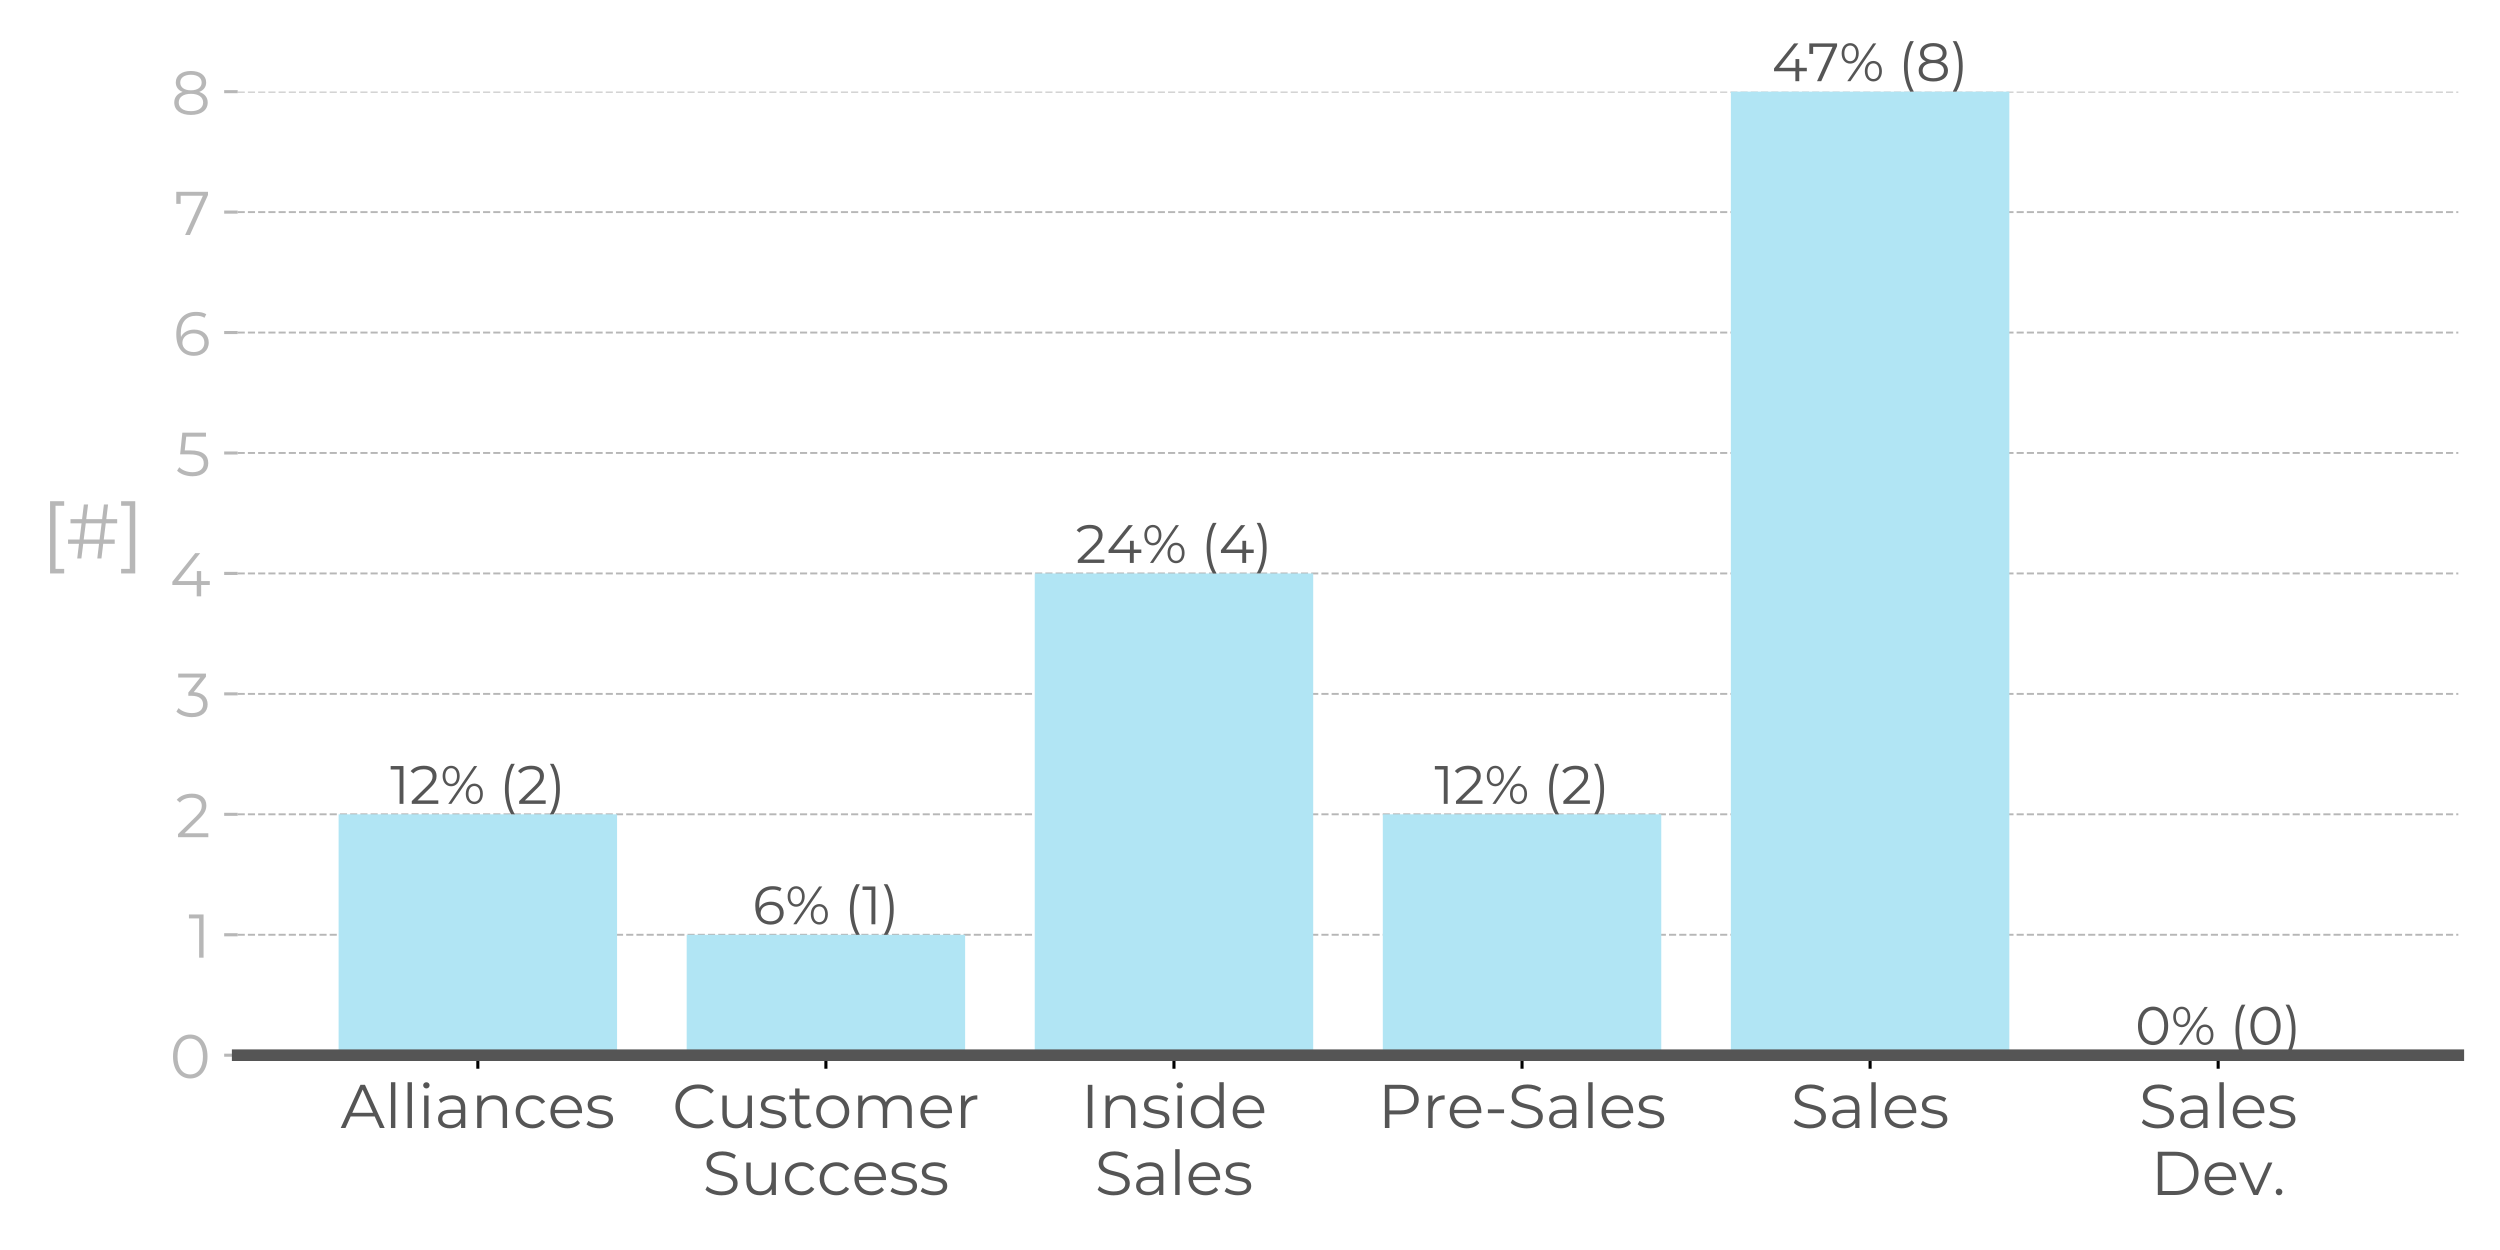
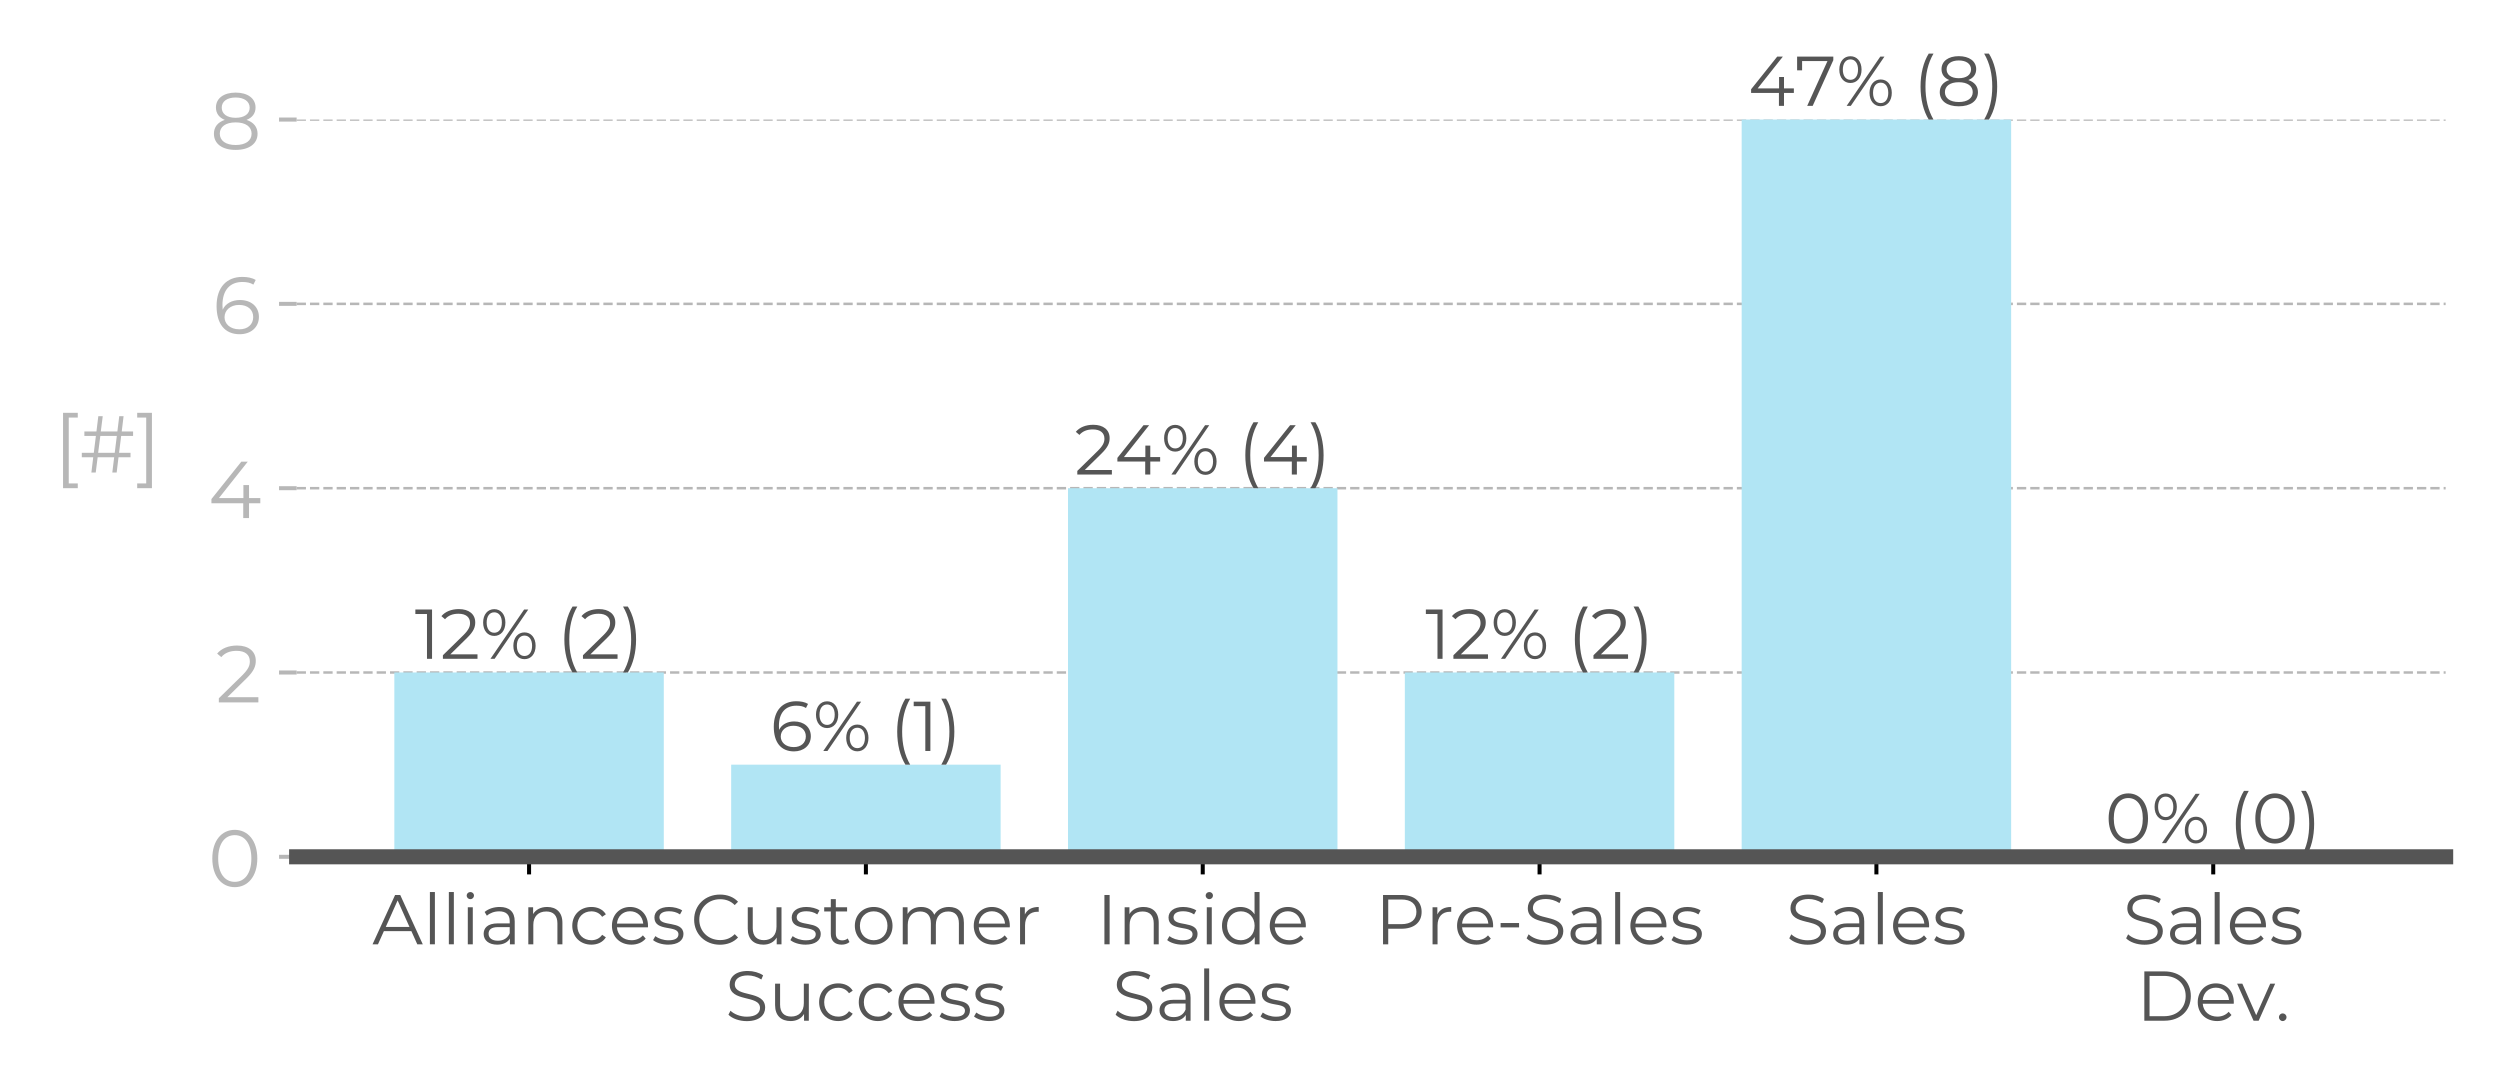
- <svg xmlns="http://www.w3.org/2000/svg" xmlns:xlink="http://www.w3.org/1999/xlink" width="648pt" height="324pt" viewBox="0 0 648 324" version="1.1">
+ <svg xmlns="http://www.w3.org/2000/svg" xmlns:xlink="http://www.w3.org/1999/xlink" width="496.8pt" height="216pt" viewBox="0 0 496.8 216" version="1.1">
  <defs>
    <style type="text/css">*{stroke-linejoin: round; stroke-linecap: butt}</style>
  </defs>
  <g id="figure_1">
    <g id="patch_1">
-       <path d="M 0 324  L 648 324  L 648 0  L 0 0  L 0 324  z " style="fill: none" />
+       <path d="M 0 216  L 496.8 216  L 496.8 0  L 0 0  L 0 216  z " style="fill: none" />
    </g>
    <g id="axes_1">
      <g id="patch_2">
-         <path d="M 61.605 273.512  L 637.2 273.512  L 637.2 23.76  L 61.605 23.76  L 61.605 273.512  z " style="fill: none" />
+         <path d="M 58.95 170.264  L 486 170.264  L 486 23.76  L 58.95 23.76  L 58.95 170.264  z " style="fill: none" />
      </g>
      <g id="matplotlib.axis_1">
        <g id="xtick_1">
          <g id="line2d_1">
            <defs>
-               <path id="mf5870375db" d="M 0 0  L 0 3.5  " style="stroke: #000000; stroke-width: 0.8" />
+               <path id="m6ed29ddaf6" d="M 0 0  L 0 3.5  " style="stroke: #000000; stroke-width: 0.8" />
            </defs>
            <g>
-               <use xlink:href="#mf5870375db" x="123.856" y="273.512" style="stroke: #000000; stroke-width: 0.8" />
+               <use xlink:href="#m6ed29ddaf6" x="105.136" y="170.264" style="stroke: #000000; stroke-width: 0.8" />
            </g>
          </g>
          <g id="text_1">
-             <g style="fill: #555555" transform="translate(88.27712 292.3845)scale(0.16 -0.16)">
+             <g style="fill: #555555" transform="translate(74.00425 187.6524)scale(0.14 -0.14)">
              <defs>
                <path id="Montserrat-Regular-41" d="M 4077 0  L 4576 0  L 2528 4480  L 2061 4480  L 13 0  L 506 0  L 1043 1197  L 3539 1197  L 4077 0  z M 1216 1581  L 2291 3987  L 3366 1581  L 1216 1581  z " transform="scale(0.015625)" />
                <path id="Montserrat-Regular-6c" d="M 634 0  L 1088 0  L 1088 4749  L 634 4749  L 634 0  z " transform="scale(0.015625)" />
                <path id="Montserrat-Regular-69" d="M 864 4102  C 1056 4102 1197 4250 1197 4435  C 1197 4608 1050 4749 864 4749  C 678 4749 531 4602 531 4429  C 531 4250 678 4102 864 4102  z M 634 0  L 1088 0  L 1088 3366  L 634 3366  L 634 0  z " transform="scale(0.015625)" />
                <path id="Montserrat-Regular-61" d="M 1811 3392  C 1280 3392 781 3226 442 2938  L 646 2598  C 922 2842 1331 2995 1766 2995  C 2394 2995 2720 2682 2720 2106  L 2720 1901  L 1651 1901  C 685 1901 352 1466 352 947  C 352 365 819 -32 1581 -32  C 2138 -32 2534 179 2739 525  L 2739 0  L 3174 0  L 3174 2086  C 3174 2957 2682 3392 1811 3392  z M 1651 326  C 1114 326 800 570 800 960  C 800 1306 1011 1562 1664 1562  L 2720 1562  L 2720 1011  C 2541 570 2163 326 1651 326  z " transform="scale(0.015625)" />
                <path id="Montserrat-Regular-6e" d="M 2349 3392  C 1766 3392 1312 3155 1069 2746  L 1069 3366  L 634 3366  L 634 0  L 1088 0  L 1088 1766  C 1088 2534 1542 2982 2266 2982  C 2906 2982 3277 2618 3277 1907  L 3277 0  L 3731 0  L 3731 1952  C 3731 2918 3168 3392 2349 3392  z " transform="scale(0.015625)" />
                <path id="Montserrat-Regular-63" d="M 2029 -32  C 2598 -32 3078 198 3347 634  L 3008 864  C 2778 525 2419 371 2029 371  C 1293 371 755 890 755 1683  C 755 2470 1293 2995 2029 2995  C 2419 2995 2778 2835 3008 2496  L 3347 2726  C 3078 3168 2598 3392 2029 3392  C 1024 3392 294 2688 294 1683  C 294 678 1024 -32 2029 -32  z " transform="scale(0.015625)" />
                <path id="Montserrat-Regular-65" d="M 3571 1683  C 3571 2694 2886 3392 1939 3392  C 992 3392 294 2682 294 1683  C 294 685 1011 -32 2061 -32  C 2592 -32 3059 160 3360 518  L 3104 813  C 2848 518 2483 371 2074 371  C 1338 371 800 838 749 1542  L 3565 1542  C 3565 1594 3571 1645 3571 1683  z M 1939 3002  C 2598 3002 3078 2541 3136 1882  L 749 1882  C 806 2541 1286 3002 1939 3002  z " transform="scale(0.015625)" />
                <path id="Montserrat-Regular-73" d="M 1536 -32  C 2413 -32 2925 346 2925 928  C 2925 2221 742 1536 742 2445  C 742 2765 1011 3002 1619 3002  C 1965 3002 2317 2918 2611 2714  L 2810 3078  C 2528 3270 2054 3392 1619 3392  C 762 3392 288 2982 288 2432  C 288 1101 2470 1792 2470 915  C 2470 582 2208 365 1568 365  C 1094 365 640 531 371 742  L 166 384  C 442 147 979 -32 1536 -32  z " transform="scale(0.015625)" />
              </defs>
              <use xlink:href="#Montserrat-Regular-41" />
              <use xlink:href="#Montserrat-Regular-6c" x="71.7" />
              <use xlink:href="#Montserrat-Regular-6c" x="98.6" />
              <use xlink:href="#Montserrat-Regular-69" x="125.5" />
              <use xlink:href="#Montserrat-Regular-61" x="152.4" />
              <use xlink:href="#Montserrat-Regular-6e" x="211.4" />
              <use xlink:href="#Montserrat-Regular-63" x="279.1" />
              <use xlink:href="#Montserrat-Regular-65" x="335.4" />
              <use xlink:href="#Montserrat-Regular-73" x="395.8" />
            </g>
          </g>
        </g>
        <g id="xtick_2">
          <g id="line2d_2">
            <g>
-               <use xlink:href="#mf5870375db" x="214.075" y="273.512" style="stroke: #000000; stroke-width: 0.8" />
+               <use xlink:href="#m6ed29ddaf6" x="172.071" y="170.264" style="stroke: #000000; stroke-width: 0.8" />
            </g>
          </g>
          <g id="text_2">
-             <g style="fill: #555555" transform="translate(174.2345 292.3845)scale(0.16 -0.16)">
+             <g style="fill: #555555" transform="translate(137.2114 187.6524)scale(0.14 -0.14)">
              <defs>
                <path id="Montserrat-Regular-43" d="M 2675 -38  C 3334 -38 3923 186 4320 621  L 4019 922  C 3654 544 3206 384 2694 384  C 1613 384 800 1178 800 2240  C 800 3302 1613 4096 2694 4096  C 3206 4096 3654 3936 4019 3565  L 4320 3866  C 3923 4301 3334 4518 2682 4518  C 1331 4518 333 3552 333 2240  C 333 928 1331 -38 2675 -38  z " transform="scale(0.015625)" />
                <path id="Montserrat-Regular-75" d="M 3213 3366  L 3213 1600  C 3213 832 2771 378 2067 378  C 1427 378 1056 742 1056 1459  L 1056 3366  L 602 3366  L 602 1414  C 602 448 1165 -32 2022 -32  C 2560 -32 2995 205 3232 614  L 3232 0  L 3667 0  L 3667 3366  L 3213 3366  z " transform="scale(0.015625)" />
                <path id="Montserrat-Regular-74" d="M 2246 531  C 2118 416 1933 358 1747 358  C 1370 358 1165 576 1165 973  L 1165 2982  L 2189 2982  L 2189 3366  L 1165 3366  L 1165 4102  L 710 4102  L 710 3366  L 109 3366  L 109 2982  L 710 2982  L 710 947  C 710 326 1062 -32 1696 -32  C 1958 -32 2227 45 2406 205  L 2246 531  z " transform="scale(0.015625)" />
                <path id="Montserrat-Regular-6f" d="M 2010 -32  C 2995 -32 3718 685 3718 1683  C 3718 2682 2995 3392 2010 3392  C 1024 3392 294 2682 294 1683  C 294 685 1024 -32 2010 -32  z M 2010 371  C 1293 371 755 896 755 1683  C 755 2470 1293 2995 2010 2995  C 2726 2995 3258 2470 3258 1683  C 3258 896 2726 371 2010 371  z " transform="scale(0.015625)" />
                <path id="Montserrat-Regular-6d" d="M 4832 3392  C 4224 3392 3744 3117 3501 2682  C 3296 3155 2861 3392 2304 3392  C 1741 3392 1306 3155 1069 2752  L 1069 3366  L 634 3366  L 634 0  L 1088 0  L 1088 1766  C 1088 2534 1530 2982 2214 2982  C 2829 2982 3187 2618 3187 1907  L 3187 0  L 3642 0  L 3642 1766  C 3642 2534 4077 2982 4768 2982  C 5376 2982 5734 2618 5734 1907  L 5734 0  L 6189 0  L 6189 1952  C 6189 2918 5651 3392 4832 3392  z " transform="scale(0.015625)" />
                <path id="Montserrat-Regular-72" d="M 1069 2707  L 1069 3366  L 634 3366  L 634 0  L 1088 0  L 1088 1715  C 1088 2509 1517 2957 2221 2957  C 2253 2957 2291 2950 2330 2950  L 2330 3392  C 1709 3392 1280 3155 1069 2707  z " transform="scale(0.015625)" />
              </defs>
              <use xlink:href="#Montserrat-Regular-43" />
              <use xlink:href="#Montserrat-Regular-75" x="71.9" />
              <use xlink:href="#Montserrat-Regular-73" x="139.2" />
              <use xlink:href="#Montserrat-Regular-74" x="188.1" />
              <use xlink:href="#Montserrat-Regular-6f" x="228.7" />
              <use xlink:href="#Montserrat-Regular-6d" x="291.4" />
              <use xlink:href="#Montserrat-Regular-65" x="397.5" />
              <use xlink:href="#Montserrat-Regular-72" x="457.9" />
            </g>
-             <g style="fill: #555555" transform="translate(182.1058 309.7365)scale(0.16 -0.16)">
+             <g style="fill: #555555" transform="translate(144.0987 202.8354)scale(0.14 -0.14)">
              <defs>
                <path id="Montserrat-Regular-53" d="M 1965 -38  C 3110 -38 3635 525 3635 1184  C 3635 2816 877 2074 877 3302  C 877 3750 1242 4115 2061 4115  C 2458 4115 2906 3994 3290 3744  L 3450 4122  C 3091 4371 2566 4518 2061 4518  C 922 4518 410 3949 410 3290  C 410 1632 3168 2387 3168 1158  C 3168 717 2803 365 1965 365  C 1376 365 806 595 486 909  L 301 544  C 634 198 1293 -38 1965 -38  z " transform="scale(0.015625)" />
              </defs>
              <use xlink:href="#Montserrat-Regular-53" />
              <use xlink:href="#Montserrat-Regular-75" x="61.5" />
              <use xlink:href="#Montserrat-Regular-63" x="128.8" />
              <use xlink:href="#Montserrat-Regular-63" x="185.1" />
              <use xlink:href="#Montserrat-Regular-65" x="241.4" />
              <use xlink:href="#Montserrat-Regular-73" x="301.8" />
              <use xlink:href="#Montserrat-Regular-73" x="350.7" />
            </g>
          </g>
        </g>
        <g id="xtick_3">
          <g id="line2d_3">
            <g>
-               <use xlink:href="#mf5870375db" x="304.293" y="273.512" style="stroke: #000000; stroke-width: 0.8" />
+               <use xlink:href="#m6ed29ddaf6" x="239.007" y="170.264" style="stroke: #000000; stroke-width: 0.8" />
            </g>
          </g>
          <g id="text_3">
-             <g style="fill: #555555" transform="translate(280.1394 292.3845)scale(0.16 -0.16)">
+             <g style="fill: #555555" transform="translate(217.8726 187.6524)scale(0.14 -0.14)">
              <defs>
                <path id="Montserrat-Regular-49" d="M 730 0  L 1203 0  L 1203 4480  L 730 4480  L 730 0  z " transform="scale(0.015625)" />
                <path id="Montserrat-Regular-64" d="M 3251 4749  L 3251 2726  C 2970 3162 2509 3392 1971 3392  C 1011 3392 294 2701 294 1683  C 294 666 1011 -32 1971 -32  C 2528 -32 2995 211 3270 666  L 3270 0  L 3706 0  L 3706 4749  L 3251 4749  z M 2010 371  C 1293 371 755 896 755 1683  C 755 2470 1293 2995 2010 2995  C 2720 2995 3258 2470 3258 1683  C 3258 896 2720 371 2010 371  z " transform="scale(0.015625)" />
              </defs>
              <use xlink:href="#Montserrat-Regular-49" />
              <use xlink:href="#Montserrat-Regular-6e" x="30.2" />
              <use xlink:href="#Montserrat-Regular-73" x="97.9" />
              <use xlink:href="#Montserrat-Regular-69" x="146.8" />
              <use xlink:href="#Montserrat-Regular-64" x="173.7" />
              <use xlink:href="#Montserrat-Regular-65" x="241.5" />
            </g>
-             <g style="fill: #555555" transform="translate(283.7557 309.7365)scale(0.16 -0.16)">
+             <g style="fill: #555555" transform="translate(221.0368 202.8354)scale(0.14 -0.14)">
              <use xlink:href="#Montserrat-Regular-53" />
              <use xlink:href="#Montserrat-Regular-61" x="61.5" />
              <use xlink:href="#Montserrat-Regular-6c" x="120.5" />
              <use xlink:href="#Montserrat-Regular-65" x="147.4" />
              <use xlink:href="#Montserrat-Regular-73" x="207.8" />
            </g>
          </g>
        </g>
        <g id="xtick_4">
          <g id="line2d_4">
            <g>
-               <use xlink:href="#mf5870375db" x="394.512" y="273.512" style="stroke: #000000; stroke-width: 0.8" />
+               <use xlink:href="#m6ed29ddaf6" x="305.943" y="170.264" style="stroke: #000000; stroke-width: 0.8" />
            </g>
          </g>
          <g id="text_4">
-             <g style="fill: #555555" transform="translate(357.1343 292.3845)scale(0.16 -0.16)">
+             <g style="fill: #555555" transform="translate(273.2376 187.6524)scale(0.14 -0.14)">
              <defs>
                <path id="Montserrat-Regular-50" d="M 2406 4480  L 730 4480  L 730 0  L 1203 0  L 1203 1414  L 2406 1414  C 3546 1414 4237 1990 4237 2944  C 4237 3904 3546 4480 2406 4480  z M 2394 1830  L 1203 1830  L 1203 4070  L 2394 4070  C 3290 4070 3763 3661 3763 2944  C 3763 2240 3290 1830 2394 1830  z " transform="scale(0.015625)" />
                <path id="Montserrat-Regular-2d" d="M 384 1536  L 2061 1536  L 2061 1933  L 384 1933  L 384 1536  z " transform="scale(0.015625)" />
              </defs>
              <use xlink:href="#Montserrat-Regular-50" />
              <use xlink:href="#Montserrat-Regular-72" x="71.8" />
              <use xlink:href="#Montserrat-Regular-65" x="111.9" />
              <use xlink:href="#Montserrat-Regular-2d" x="172.3" />
              <use xlink:href="#Montserrat-Regular-53" x="210.5" />
              <use xlink:href="#Montserrat-Regular-61" x="272" />
              <use xlink:href="#Montserrat-Regular-6c" x="331" />
              <use xlink:href="#Montserrat-Regular-65" x="357.9" />
              <use xlink:href="#Montserrat-Regular-73" x="418.3" />
            </g>
          </g>
        </g>
        <g id="xtick_5">
          <g id="line2d_5">
            <g>
-               <use xlink:href="#mf5870375db" x="484.73" y="273.512" style="stroke: #000000; stroke-width: 0.8" />
+               <use xlink:href="#m6ed29ddaf6" x="372.879" y="170.264" style="stroke: #000000; stroke-width: 0.8" />
            </g>
          </g>
          <g id="text_5">
-             <g style="fill: #555555" transform="translate(464.193 292.3845)scale(0.16 -0.16)">
+             <g style="fill: #555555" transform="translate(354.9083 187.6524)scale(0.14 -0.14)">
              <use xlink:href="#Montserrat-Regular-53" />
              <use xlink:href="#Montserrat-Regular-61" x="61.5" />
              <use xlink:href="#Montserrat-Regular-6c" x="120.5" />
              <use xlink:href="#Montserrat-Regular-65" x="147.4" />
              <use xlink:href="#Montserrat-Regular-73" x="207.8" />
            </g>
          </g>
        </g>
        <g id="xtick_6">
          <g id="line2d_6">
            <g>
-               <use xlink:href="#mf5870375db" x="574.949" y="273.512" style="stroke: #000000; stroke-width: 0.8" />
+               <use xlink:href="#m6ed29ddaf6" x="439.814" y="170.264" style="stroke: #000000; stroke-width: 0.8" />
            </g>
          </g>
          <g id="text_6">
-             <g style="fill: #555555" transform="translate(554.4116 292.3845)scale(0.16 -0.16)">
+             <g style="fill: #555555" transform="translate(421.844 187.6524)scale(0.14 -0.14)">
              <use xlink:href="#Montserrat-Regular-53" />
              <use xlink:href="#Montserrat-Regular-61" x="61.5" />
              <use xlink:href="#Montserrat-Regular-6c" x="120.5" />
              <use xlink:href="#Montserrat-Regular-65" x="147.4" />
              <use xlink:href="#Montserrat-Regular-73" x="207.8" />
            </g>
-             <g style="fill: #555555" transform="translate(557.4766 309.7365)scale(0.16 -0.16)">
+             <g style="fill: #555555" transform="translate(424.5259 202.8354)scale(0.14 -0.14)">
              <defs>
                <path id="Montserrat-Regular-44" d="M 730 0  L 2554 0  C 3987 0 4954 922 4954 2240  C 4954 3558 3987 4480 2554 4480  L 730 4480  L 730 0  z M 1203 410  L 1203 4070  L 2528 4070  C 3718 4070 4486 3315 4486 2240  C 4486 1165 3718 410 2528 410  L 1203 410  z " transform="scale(0.015625)" />
                <path id="Montserrat-Regular-76" d="M 3014 3366  L 1741 499  L 480 3366  L 6 3366  L 1498 0  L 1965 0  L 3462 3366  L 3014 3366  z " transform="scale(0.015625)" />
                <path id="Montserrat-Regular-2e" d="M 678 -32  C 864 -32 1024 122 1024 320  C 1024 518 864 666 678 666  C 493 666 339 518 339 320  C 339 122 493 -32 678 -32  z " transform="scale(0.015625)" />
              </defs>
              <use xlink:href="#Montserrat-Regular-44" />
              <use xlink:href="#Montserrat-Regular-65" x="82.6" />
              <use xlink:href="#Montserrat-Regular-76" x="143" />
              <use xlink:href="#Montserrat-Regular-2e" x="197.2" />
            </g>
          </g>
        </g>
      </g>
      <g id="matplotlib.axis_2">
        <g id="ytick_1">
          <g id="line2d_7">
-             <path d="M 61.605 273.512  L 637.2 273.512  " clip-path="url(#p7567ce4cf2)" style="fill: none; stroke-dasharray: 1.85,0.8; stroke-dashoffset: 0; stroke: #b7b7b7; stroke-width: 0.5" />
+             <path d="M 58.95 170.264  L 486 170.264  " clip-path="url(#p454796c027)" style="fill: none; stroke-dasharray: 1.85,0.8; stroke-dashoffset: 0; stroke: #b7b7b7; stroke-width: 0.5" />
          </g>
          <g id="line2d_8">
            <defs>
-               <path id="m5489f7f044" d="M 0 0  L -3.5 0  " style="stroke: #b7b7b7; stroke-width: 0.8" />
+               <path id="me1196865a5" d="M 0 0  L -3.5 0  " style="stroke: #b7b7b7; stroke-width: 0.8" />
            </defs>
            <g>
-               <use xlink:href="#m5489f7f044" x="61.605" y="273.512" style="fill: #b7b7b7; stroke: #b7b7b7; stroke-width: 0.8" />
+               <use xlink:href="#me1196865a5" x="58.95" y="170.264" style="fill: #b7b7b7; stroke: #b7b7b7; stroke-width: 0.8" />
            </g>
          </g>
          <g id="text_7">
-             <g style="fill: #b7b7b7" transform="translate(44.0125 279.4482)scale(0.16 -0.16)">
+             <g style="fill: #b7b7b7" transform="translate(41.3575 176.2003)scale(0.16 -0.16)">
              <defs>
                <path id="Montserrat-Regular-30" d="M 2118 -38  C 3155 -38 3910 813 3910 2240  C 3910 3667 3155 4518 2118 4518  C 1082 4518 333 3667 333 2240  C 333 813 1082 -38 2118 -38  z M 2118 384  C 1338 384 800 1043 800 2240  C 800 3437 1338 4096 2118 4096  C 2899 4096 3437 3437 3437 2240  C 3437 1043 2899 384 2118 384  z " transform="scale(0.015625)" />
              </defs>
              <use xlink:href="#Montserrat-Regular-30" />
            </g>
          </g>
        </g>
        <g id="ytick_2">
          <g id="line2d_9">
-             <path d="M 61.605 242.293  L 637.2 242.293  " clip-path="url(#p7567ce4cf2)" style="fill: none; stroke-dasharray: 1.85,0.8; stroke-dashoffset: 0; stroke: #b7b7b7; stroke-width: 0.5" />
+             <path d="M 58.95 133.638  L 486 133.638  " clip-path="url(#p454796c027)" style="fill: none; stroke-dasharray: 1.85,0.8; stroke-dashoffset: 0; stroke: #b7b7b7; stroke-width: 0.5" />
          </g>
          <g id="line2d_10">
            <g>
-               <use xlink:href="#m5489f7f044" x="61.605" y="242.293" style="fill: #b7b7b7; stroke: #b7b7b7; stroke-width: 0.8" />
+               <use xlink:href="#me1196865a5" x="58.95" y="133.638" style="fill: #b7b7b7; stroke: #b7b7b7; stroke-width: 0.8" />
            </g>
          </g>
          <g id="text_8">
-             <g style="fill: #b7b7b7" transform="translate(48.83 248.2293)scale(0.16 -0.16)">
-               <defs>
-                 <path id="Montserrat-Regular-31" d="M 58 4480  L 58 4070  L 1114 4070  L 1114 0  L 1574 0  L 1574 4480  L 58 4480  z " transform="scale(0.015625)" />
-               </defs>
-               <use xlink:href="#Montserrat-Regular-31" />
+             <g style="fill: #b7b7b7" transform="translate(42.8625 139.5743)scale(0.16 -0.16)">
+               <defs>
+                 <path id="Montserrat-Regular-32" d="M 928 410  L 2451 1907  C 3053 2496 3187 2880 3187 3309  C 3187 4058 2611 4518 1702 4518  C 1018 4518 461 4288 115 3878  L 442 3597  C 736 3936 1139 4096 1664 4096  C 2349 4096 2714 3776 2714 3258  C 2714 2950 2618 2650 2112 2150  L 250 326  L 250 0  L 3392 0  L 3392 410  L 928 410  z " transform="scale(0.015625)" />
+               </defs>
+               <use xlink:href="#Montserrat-Regular-32" />
            </g>
          </g>
        </g>
        <g id="ytick_3">
          <g id="line2d_11">
-             <path d="M 61.605 211.074  L 637.2 211.074  " clip-path="url(#p7567ce4cf2)" style="fill: none; stroke-dasharray: 1.85,0.8; stroke-dashoffset: 0; stroke: #b7b7b7; stroke-width: 0.5" />
+             <path d="M 58.95 97.012  L 486 97.012  " clip-path="url(#p454796c027)" style="fill: none; stroke-dasharray: 1.85,0.8; stroke-dashoffset: 0; stroke: #b7b7b7; stroke-width: 0.5" />
          </g>
          <g id="line2d_12">
            <g>
-               <use xlink:href="#m5489f7f044" x="61.605" y="211.074" style="fill: #b7b7b7; stroke: #b7b7b7; stroke-width: 0.8" />
+               <use xlink:href="#me1196865a5" x="58.95" y="97.012" style="fill: #b7b7b7; stroke: #b7b7b7; stroke-width: 0.8" />
            </g>
          </g>
          <g id="text_9">
-             <g style="fill: #b7b7b7" transform="translate(45.5175 217.0103)scale(0.16 -0.16)">
-               <defs>
-                 <path id="Montserrat-Regular-32" d="M 928 410  L 2451 1907  C 3053 2496 3187 2880 3187 3309  C 3187 4058 2611 4518 1702 4518  C 1018 4518 461 4288 115 3878  L 442 3597  C 736 3936 1139 4096 1664 4096  C 2349 4096 2714 3776 2714 3258  C 2714 2950 2618 2650 2112 2150  L 250 326  L 250 0  L 3392 0  L 3392 410  L 928 410  z " transform="scale(0.015625)" />
-               </defs>
-               <use xlink:href="#Montserrat-Regular-32" />
+             <g style="fill: #b7b7b7" transform="translate(41.375 102.9483)scale(0.16 -0.16)">
+               <defs>
+                 <path id="Montserrat-Regular-34" d="M 4141 1587  L 3245 1587  L 3245 2624  L 2797 2624  L 2797 1587  L 851 1587  L 3142 4480  L 2630 4480  L 256 1510  L 256 1178  L 2784 1178  L 2784 0  L 3245 0  L 3245 1178  L 4141 1178  L 4141 1587  z " transform="scale(0.015625)" />
+               </defs>
+               <use xlink:href="#Montserrat-Regular-34" />
            </g>
          </g>
        </g>
        <g id="ytick_4">
          <g id="line2d_13">
-             <path d="M 61.605 179.855  L 637.2 179.855  " clip-path="url(#p7567ce4cf2)" style="fill: none; stroke-dasharray: 1.85,0.8; stroke-dashoffset: 0; stroke: #b7b7b7; stroke-width: 0.5" />
+             <path d="M 58.95 60.386  L 486 60.386  " clip-path="url(#p454796c027)" style="fill: none; stroke-dasharray: 1.85,0.8; stroke-dashoffset: 0; stroke: #b7b7b7; stroke-width: 0.5" />
          </g>
          <g id="line2d_14">
            <g>
-               <use xlink:href="#m5489f7f044" x="61.605" y="179.855" style="fill: #b7b7b7; stroke: #b7b7b7; stroke-width: 0.8" />
+               <use xlink:href="#me1196865a5" x="58.95" y="60.386" style="fill: #b7b7b7; stroke: #b7b7b7; stroke-width: 0.8" />
            </g>
          </g>
          <g id="text_10">
-             <g style="fill: #b7b7b7" transform="translate(45.58 185.7912)scale(0.16 -0.16)">
-               <defs>
-                 <path id="Montserrat-Regular-33" d="M 1856 2560  L 3123 4154  L 3123 4480  L 243 4480  L 243 4070  L 2534 4070  L 1293 2515  L 1293 2176  L 1613 2176  C 2445 2176 2822 1824 2822 1286  C 2822 730 2413 384 1670 384  C 1088 384 570 602 282 902  L 58 538  C 403 186 1024 -38 1670 -38  C 2752 -38 3296 538 3296 1286  C 3296 2003 2816 2509 1856 2560  z " transform="scale(0.015625)" />
-               </defs>
-               <use xlink:href="#Montserrat-Regular-33" />
+             <g style="fill: #b7b7b7" transform="translate(42.205 66.32225)scale(0.16 -0.16)">
+               <defs>
+                 <path id="Montserrat-Regular-36" d="M 2189 2682  C 1568 2682 1043 2406 819 1914  C 806 2048 800 2176 800 2278  C 800 3494 1421 4115 2387 4115  C 2720 4115 3027 4058 3258 3904  L 3443 4275  C 3162 4448 2784 4518 2381 4518  C 1165 4518 333 3725 333 2202  C 333 787 979 -38 2170 -38  C 3040 -38 3699 499 3699 1338  C 3699 2157 3078 2682 2189 2682  z M 2150 352  C 1376 352 966 819 966 1312  C 966 1869 1434 2291 2118 2291  C 2810 2291 3245 1914 3245 1325  C 3245 730 2797 352 2150 352  z " transform="scale(0.015625)" />
+               </defs>
+               <use xlink:href="#Montserrat-Regular-36" />
            </g>
          </g>
        </g>
        <g id="ytick_5">
          <g id="line2d_15">
-             <path d="M 61.605 148.636  L 637.2 148.636  " clip-path="url(#p7567ce4cf2)" style="fill: none; stroke-dasharray: 1.85,0.8; stroke-dashoffset: 0; stroke: #b7b7b7; stroke-width: 0.5" />
+             <path d="M 58.95 23.76  L 486 23.76  " clip-path="url(#p454796c027)" style="fill: none; stroke-dasharray: 1.85,0.8; stroke-dashoffset: 0; stroke: #b7b7b7; stroke-width: 0.5" />
          </g>
          <g id="line2d_16">
            <g>
-               <use xlink:href="#m5489f7f044" x="61.605" y="148.636" style="fill: #b7b7b7; stroke: #b7b7b7; stroke-width: 0.8" />
+               <use xlink:href="#me1196865a5" x="58.95" y="23.76" style="fill: #b7b7b7; stroke: #b7b7b7; stroke-width: 0.8" />
            </g>
          </g>
          <g id="text_11">
-             <g style="fill: #b7b7b7" transform="translate(44.03 154.5722)scale(0.16 -0.16)">
-               <defs>
-                 <path id="Montserrat-Regular-34" d="M 4141 1587  L 3245 1587  L 3245 2624  L 2797 2624  L 2797 1587  L 851 1587  L 3142 4480  L 2630 4480  L 256 1510  L 256 1178  L 2784 1178  L 2784 0  L 3245 0  L 3245 1178  L 4141 1178  L 4141 1587  z " transform="scale(0.015625)" />
-               </defs>
-               <use xlink:href="#Montserrat-Regular-34" />
-             </g>
-           </g>
-         </g>
-         <g id="ytick_6">
-           <g id="line2d_17">
-             <path d="M 61.605 117.417  L 637.2 117.417  " clip-path="url(#p7567ce4cf2)" style="fill: none; stroke-dasharray: 1.85,0.8; stroke-dashoffset: 0; stroke: #b7b7b7; stroke-width: 0.5" />
-           </g>
-           <g id="line2d_18">
-             <g>
-               <use xlink:href="#m5489f7f044" x="61.605" y="117.417" style="fill: #b7b7b7; stroke: #b7b7b7; stroke-width: 0.8" />
-             </g>
-           </g>
-           <g id="text_12">
-             <g style="fill: #b7b7b7" transform="translate(45.55 123.3533)scale(0.16 -0.16)">
-               <defs>
-                 <path id="Montserrat-Regular-35" d="M 1510 2643  L 934 2643  L 1088 4070  L 3136 4070  L 3136 4480  L 685 4480  L 454 2234  L 1408 2234  C 2547 2234 2906 1875 2906 1299  C 2906 755 2502 384 1741 384  C 1165 384 653 602 365 902  L 141 538  C 486 186 1101 -38 1747 -38  C 2842 -38 3373 557 3373 1318  C 3373 2112 2861 2643 1510 2643  z " transform="scale(0.015625)" />
-               </defs>
-               <use xlink:href="#Montserrat-Regular-35" />
-             </g>
-           </g>
-         </g>
-         <g id="ytick_7">
-           <g id="line2d_19">
-             <path d="M 61.605 86.198  L 637.2 86.198  " clip-path="url(#p7567ce4cf2)" style="fill: none; stroke-dasharray: 1.85,0.8; stroke-dashoffset: 0; stroke: #b7b7b7; stroke-width: 0.5" />
-           </g>
-           <g id="line2d_20">
-             <g>
-               <use xlink:href="#m5489f7f044" x="61.605" y="86.198" style="fill: #b7b7b7; stroke: #b7b7b7; stroke-width: 0.8" />
-             </g>
-           </g>
-           <g id="text_13">
-             <g style="fill: #b7b7b7" transform="translate(44.86 92.13425)scale(0.16 -0.16)">
-               <defs>
-                 <path id="Montserrat-Regular-36" d="M 2189 2682  C 1568 2682 1043 2406 819 1914  C 806 2048 800 2176 800 2278  C 800 3494 1421 4115 2387 4115  C 2720 4115 3027 4058 3258 3904  L 3443 4275  C 3162 4448 2784 4518 2381 4518  C 1165 4518 333 3725 333 2202  C 333 787 979 -38 2170 -38  C 3040 -38 3699 499 3699 1338  C 3699 2157 3078 2682 2189 2682  z M 2150 352  C 1376 352 966 819 966 1312  C 966 1869 1434 2291 2118 2291  C 2810 2291 3245 1914 3245 1325  C 3245 730 2797 352 2150 352  z " transform="scale(0.015625)" />
-               </defs>
-               <use xlink:href="#Montserrat-Regular-36" />
-             </g>
-           </g>
-         </g>
-         <g id="ytick_8">
-           <g id="line2d_21">
-             <path d="M 61.605 54.979  L 637.2 54.979  " clip-path="url(#p7567ce4cf2)" style="fill: none; stroke-dasharray: 1.85,0.8; stroke-dashoffset: 0; stroke: #b7b7b7; stroke-width: 0.5" />
-           </g>
-           <g id="line2d_22">
-             <g>
-               <use xlink:href="#m5489f7f044" x="61.605" y="54.979" style="fill: #b7b7b7; stroke: #b7b7b7; stroke-width: 0.8" />
-             </g>
-           </g>
-           <g id="text_14">
-             <g style="fill: #b7b7b7" transform="translate(45.18 60.91525)scale(0.16 -0.16)">
-               <defs>
-                 <path id="Montserrat-Regular-37" d="M 205 4480  L 205 3232  L 659 3232  L 659 4070  L 2963 4070  L 1120 0  L 1619 0  L 3494 4154  L 3494 4480  L 205 4480  z " transform="scale(0.015625)" />
-               </defs>
-               <use xlink:href="#Montserrat-Regular-37" />
-             </g>
-           </g>
-         </g>
-         <g id="ytick_9">
-           <g id="line2d_23">
-             <path d="M 61.605 23.76  L 637.2 23.76  " clip-path="url(#p7567ce4cf2)" style="fill: none; stroke-dasharray: 1.85,0.8; stroke-dashoffset: 0; stroke: #b7b7b7; stroke-width: 0.5" />
-           </g>
-           <g id="line2d_24">
-             <g>
-               <use xlink:href="#m5489f7f044" x="61.605" y="23.76" style="fill: #b7b7b7; stroke: #b7b7b7; stroke-width: 0.8" />
-             </g>
-           </g>
-           <g id="text_15">
-             <g style="fill: #b7b7b7" transform="translate(44.3975 29.69625)scale(0.16 -0.16)">
+             <g style="fill: #b7b7b7" transform="translate(41.7425 29.69625)scale(0.16 -0.16)">
              <defs>
                <path id="Montserrat-Regular-38" d="M 2899 2349  C 3360 2528 3616 2867 3616 3334  C 3616 4064 2982 4518 2035 4518  C 1088 4518 467 4064 467 3334  C 467 2867 717 2528 1171 2349  C 614 2163 307 1786 307 1248  C 307 454 960 -38 2035 -38  C 3104 -38 3776 454 3776 1248  C 3776 1779 3462 2163 2899 2349  z M 928 3322  C 928 3821 1357 4128 2035 4128  C 2707 4128 3149 3821 3149 3315  C 3149 2829 2733 2515 2035 2515  C 1338 2515 928 2829 928 3322  z M 2035 352  C 1242 352 774 698 774 1254  C 774 1805 1242 2150 2035 2150  C 2829 2150 3302 1805 3302 1254  C 3302 698 2829 352 2035 352  z " transform="scale(0.015625)" />
              </defs>
              <use xlink:href="#Montserrat-Regular-38" />
            </g>
          </g>
        </g>
-         <g id="text_16">
-           <g style="fill: #b7b7b7" transform="translate(10.69375 144.7548)scale(0.2 -0.2)">
+         <g id="text_12">
+           <g style="fill: #b7b7b7" transform="translate(10.7025 93.907)scale(0.16 -0.16)">
            <defs>
              <path id="Montserrat-Regular-5b" d="M 730 -1242  L 1901 -1242  L 1901 -864  L 1184 -864  L 1184 4371  L 1901 4371  L 1901 4749  L 730 4749  L 730 -1242  z " transform="scale(0.015625)" />
              <path id="Montserrat-Regular-23" d="M 4262 2912  L 4262 3264  L 3360 3264  L 3507 4480  L 3162 4480  L 3014 3264  L 1696 3264  L 1850 4480  L 1498 4480  L 1350 3264  L 390 3264  L 390 2912  L 1306 2912  L 1139 1568  L 186 1568  L 186 1216  L 1094 1216  L 947 0  L 1293 0  L 1446 1216  L 2758 1216  L 2611 0  L 2957 0  L 3104 1216  L 4058 1216  L 4058 1568  L 3149 1568  L 3315 2912  L 4262 2912  z M 2803 1568  L 1485 1568  L 1658 2912  L 2970 2912  L 2803 1568  z " transform="scale(0.015625)" />
              <path id="Montserrat-Regular-5d" d="M 1306 -1242  L 1306 4749  L 134 4749  L 134 4371  L 851 4371  L 851 -864  L 134 -864  L 134 -1242  L 1306 -1242  z " transform="scale(0.015625)" />
            </defs>
            <use xlink:href="#Montserrat-Regular-5b" />
            <use xlink:href="#Montserrat-Regular-23" x="31.8" />
            <use xlink:href="#Montserrat-Regular-5d" x="101.4" />
          </g>
        </g>
      </g>
      <g id="patch_3">
-         <path d="M 87.768 273.512  L 159.943 273.512  L 159.943 211.074  L 87.768 211.074  z " clip-path="url(#p7567ce4cf2)" style="fill: #b1e5f4" />
+         <path d="M 78.361 170.264  L 131.91 170.264  L 131.91 133.638  L 78.361 133.638  z " clip-path="url(#p454796c027)" style="fill: #b1e5f4" />
      </g>
      <g id="patch_4">
-         <path d="M 177.987 273.512  L 250.162 273.512  L 250.162 242.293  L 177.987 242.293  z " clip-path="url(#p7567ce4cf2)" style="fill: #b1e5f4" />
+         <path d="M 145.297 170.264  L 198.846 170.264  L 198.846 151.951  L 145.297 151.951  z " clip-path="url(#p454796c027)" style="fill: #b1e5f4" />
      </g>
      <g id="patch_5">
-         <path d="M 268.206 273.512  L 340.381 273.512  L 340.381 148.636  L 268.206 148.636  z " clip-path="url(#p7567ce4cf2)" style="fill: #b1e5f4" />
+         <path d="M 212.233 170.264  L 265.781 170.264  L 265.781 97.012  L 212.233 97.012  z " clip-path="url(#p454796c027)" style="fill: #b1e5f4" />
      </g>
      <g id="patch_6">
-         <path d="M 358.424 273.512  L 430.599 273.512  L 430.599 211.074  L 358.424 211.074  z " clip-path="url(#p7567ce4cf2)" style="fill: #b1e5f4" />
+         <path d="M 279.169 170.264  L 332.717 170.264  L 332.717 133.638  L 279.169 133.638  z " clip-path="url(#p454796c027)" style="fill: #b1e5f4" />
      </g>
      <g id="patch_7">
-         <path d="M 448.643 273.512  L 520.818 273.512  L 520.818 23.76  L 448.643 23.76  z " clip-path="url(#p7567ce4cf2)" style="fill: #b1e5f4" />
+         <path d="M 346.104 170.264  L 399.653 170.264  L 399.653 23.76  L 346.104 23.76  z " clip-path="url(#p454796c027)" style="fill: #b1e5f4" />
      </g>
      <g id="patch_8">
-         <path d="M 538.862 273.512  L 611.037 273.512  L 611.037 273.512  L 538.862 273.512  z " clip-path="url(#p7567ce4cf2)" style="fill: #b1e5f4" />
-       </g>
-       <g id="text_17">
-         <g style="fill: #555555" transform="translate(101.1332 208.3571)scale(0.14 -0.14)">
+         <path d="M 413.04 170.264  L 466.589 170.264  L 466.589 170.264  L 413.04 170.264  z " clip-path="url(#p454796c027)" style="fill: #b1e5f4" />
+       </g>
+       <g id="text_13">
+         <g style="fill: #555555" transform="translate(82.413 130.9211)scale(0.14 -0.14)">
          <defs>
+             <path id="Montserrat-Regular-31" d="M 58 4480  L 58 4070  L 1114 4070  L 1114 0  L 1574 0  L 1574 4480  L 58 4480  z " transform="scale(0.015625)" />
            <path id="Montserrat-Regular-25" d="M 1280 2080  C 1875 2080 2291 2560 2291 3296  C 2291 4032 1875 4512 1280 4512  C 678 4512 269 4026 269 3296  C 269 2566 678 2080 1280 2080  z M 934 0  L 1312 0  L 4371 4480  L 3994 4480  L 934 0  z M 1280 2368  C 858 2368 589 2720 589 3296  C 589 3872 858 4224 1280 4224  C 1696 4224 1971 3878 1971 3296  C 1971 2714 1696 2368 1280 2368  z M 4026 -32  C 4627 -32 5037 454 5037 1184  C 5037 1914 4627 2400 4026 2400  C 3430 2400 3014 1914 3014 1184  C 3014 454 3430 -32 4026 -32  z M 4026 256  C 3610 256 3334 602 3334 1184  C 3334 1766 3610 2112 4026 2112  C 4448 2112 4717 1760 4717 1184  C 4717 608 4448 256 4026 256  z " transform="scale(0.015625)" />
            <path id="Montserrat-Regular-20" transform="scale(0.015625)" />
            <path id="Montserrat-Regular-28" d="M 1408 -1242  L 1843 -1242  C 1338 -365 1114 614 1114 1754  C 1114 2893 1338 3872 1843 4749  L 1408 4749  C 934 3987 666 2931 666 1754  C 666 576 934 -467 1408 -1242  z " transform="scale(0.015625)" />
            <path id="Montserrat-Regular-29" d="M 691 -1242  C 1171 -467 1440 576 1440 1754  C 1440 2931 1171 3987 691 4749  L 256 4749  C 768 3872 992 2893 992 1754  C 992 614 768 -365 256 -1242  L 691 -1242  z " transform="scale(0.015625)" />
          </defs>
          <use xlink:href="#Montserrat-Regular-31" />
          <use xlink:href="#Montserrat-Regular-32" x="36.1" />
          <use xlink:href="#Montserrat-Regular-25" x="92.9" />
          <use xlink:href="#Montserrat-Regular-20" x="175.8" />
          <use xlink:href="#Montserrat-Regular-28" x="202" />
          <use xlink:href="#Montserrat-Regular-32" x="234.9" />
          <use xlink:href="#Montserrat-Regular-29" x="291.7" />
        </g>
      </g>
-       <g id="text_18">
-         <g style="fill: #555555" transform="translate(195.04 239.5761)scale(0.14 -0.14)">
+       <g id="text_14">
+         <g style="fill: #555555" transform="translate(153.0369 149.2341)scale(0.14 -0.14)">
          <use xlink:href="#Montserrat-Regular-36" />
          <use xlink:href="#Montserrat-Regular-25" x="60.9" />
          <use xlink:href="#Montserrat-Regular-20" x="143.8" />
          <use xlink:href="#Montserrat-Regular-28" x="170" />
          <use xlink:href="#Montserrat-Regular-31" x="202.9" />
          <use xlink:href="#Montserrat-Regular-29" x="239" />
        </g>
      </g>
-       <g id="text_19">
-         <g style="fill: #555555" transform="translate(278.8197 145.9191)scale(0.14 -0.14)">
+       <g id="text_15">
+         <g style="fill: #555555" transform="translate(213.5337 94.29512)scale(0.14 -0.14)">
          <use xlink:href="#Montserrat-Regular-32" />
          <use xlink:href="#Montserrat-Regular-34" x="56.8" />
          <use xlink:href="#Montserrat-Regular-25" x="122.9" />
          <use xlink:href="#Montserrat-Regular-20" x="205.8" />
          <use xlink:href="#Montserrat-Regular-28" x="232" />
          <use xlink:href="#Montserrat-Regular-34" x="264.9" />
          <use xlink:href="#Montserrat-Regular-29" x="331" />
        </g>
      </g>
-       <g id="text_20">
-         <g style="fill: #555555" transform="translate(371.7892 208.3571)scale(0.14 -0.14)">
+       <g id="text_16">
+         <g style="fill: #555555" transform="translate(283.2202 130.9211)scale(0.14 -0.14)">
          <use xlink:href="#Montserrat-Regular-31" />
          <use xlink:href="#Montserrat-Regular-32" x="36.1" />
          <use xlink:href="#Montserrat-Regular-25" x="92.9" />
          <use xlink:href="#Montserrat-Regular-20" x="175.8" />
          <use xlink:href="#Montserrat-Regular-28" x="202" />
          <use xlink:href="#Montserrat-Regular-32" x="234.9" />
          <use xlink:href="#Montserrat-Regular-29" x="291.7" />
        </g>
      </g>
-       <g id="text_21">
-         <g style="fill: #555555" transform="translate(459.2702 21.04312)scale(0.14 -0.14)">
+       <g id="text_17">
+         <g style="fill: #555555" transform="translate(347.4183 21.04312)scale(0.14 -0.14)">
+           <defs>
+             <path id="Montserrat-Regular-37" d="M 205 4480  L 205 3232  L 659 3232  L 659 4070  L 2963 4070  L 1120 0  L 1619 0  L 3494 4154  L 3494 4480  L 205 4480  z " transform="scale(0.015625)" />
+           </defs>
          <use xlink:href="#Montserrat-Regular-34" />
          <use xlink:href="#Montserrat-Regular-37" x="66.1" />
          <use xlink:href="#Montserrat-Regular-25" x="125" />
          <use xlink:href="#Montserrat-Regular-20" x="207.9" />
          <use xlink:href="#Montserrat-Regular-28" x="234.1" />
          <use xlink:href="#Montserrat-Regular-38" x="267" />
          <use xlink:href="#Montserrat-Regular-29" x="330.8" />
        </g>
      </g>
-       <g id="text_22">
-         <g style="fill: #555555" transform="translate(553.4362 270.7951)scale(0.14 -0.14)">
+       <g id="text_18">
+         <g style="fill: #555555" transform="translate(418.3014 167.5471)scale(0.14 -0.14)">
          <use xlink:href="#Montserrat-Regular-30" />
          <use xlink:href="#Montserrat-Regular-25" x="66.2" />
          <use xlink:href="#Montserrat-Regular-20" x="149.1" />
          <use xlink:href="#Montserrat-Regular-28" x="175.3" />
          <use xlink:href="#Montserrat-Regular-30" x="208.2" />
          <use xlink:href="#Montserrat-Regular-29" x="274.4" />
        </g>
      </g>
-       <g id="line2d_25">
-         <path d="M 61.605 273.512  L 637.2 273.512  " style="fill: none; stroke: #555555; stroke-width: 3; stroke-linecap: square" />
+       <g id="line2d_17">
+         <path d="M 58.95 170.264  L 486 170.264  " style="fill: none; stroke: #555555; stroke-width: 3; stroke-linecap: square" />
      </g>
    </g>
  </g>
  <defs>
-     <clipPath id="p7567ce4cf2">
-       <rect x="61.605" y="23.76" width="575.595" height="249.752" />
+     <clipPath id="p454796c027">
+       <rect x="58.95" y="23.76" width="427.05" height="146.504" />
    </clipPath>
  </defs>
</svg>
